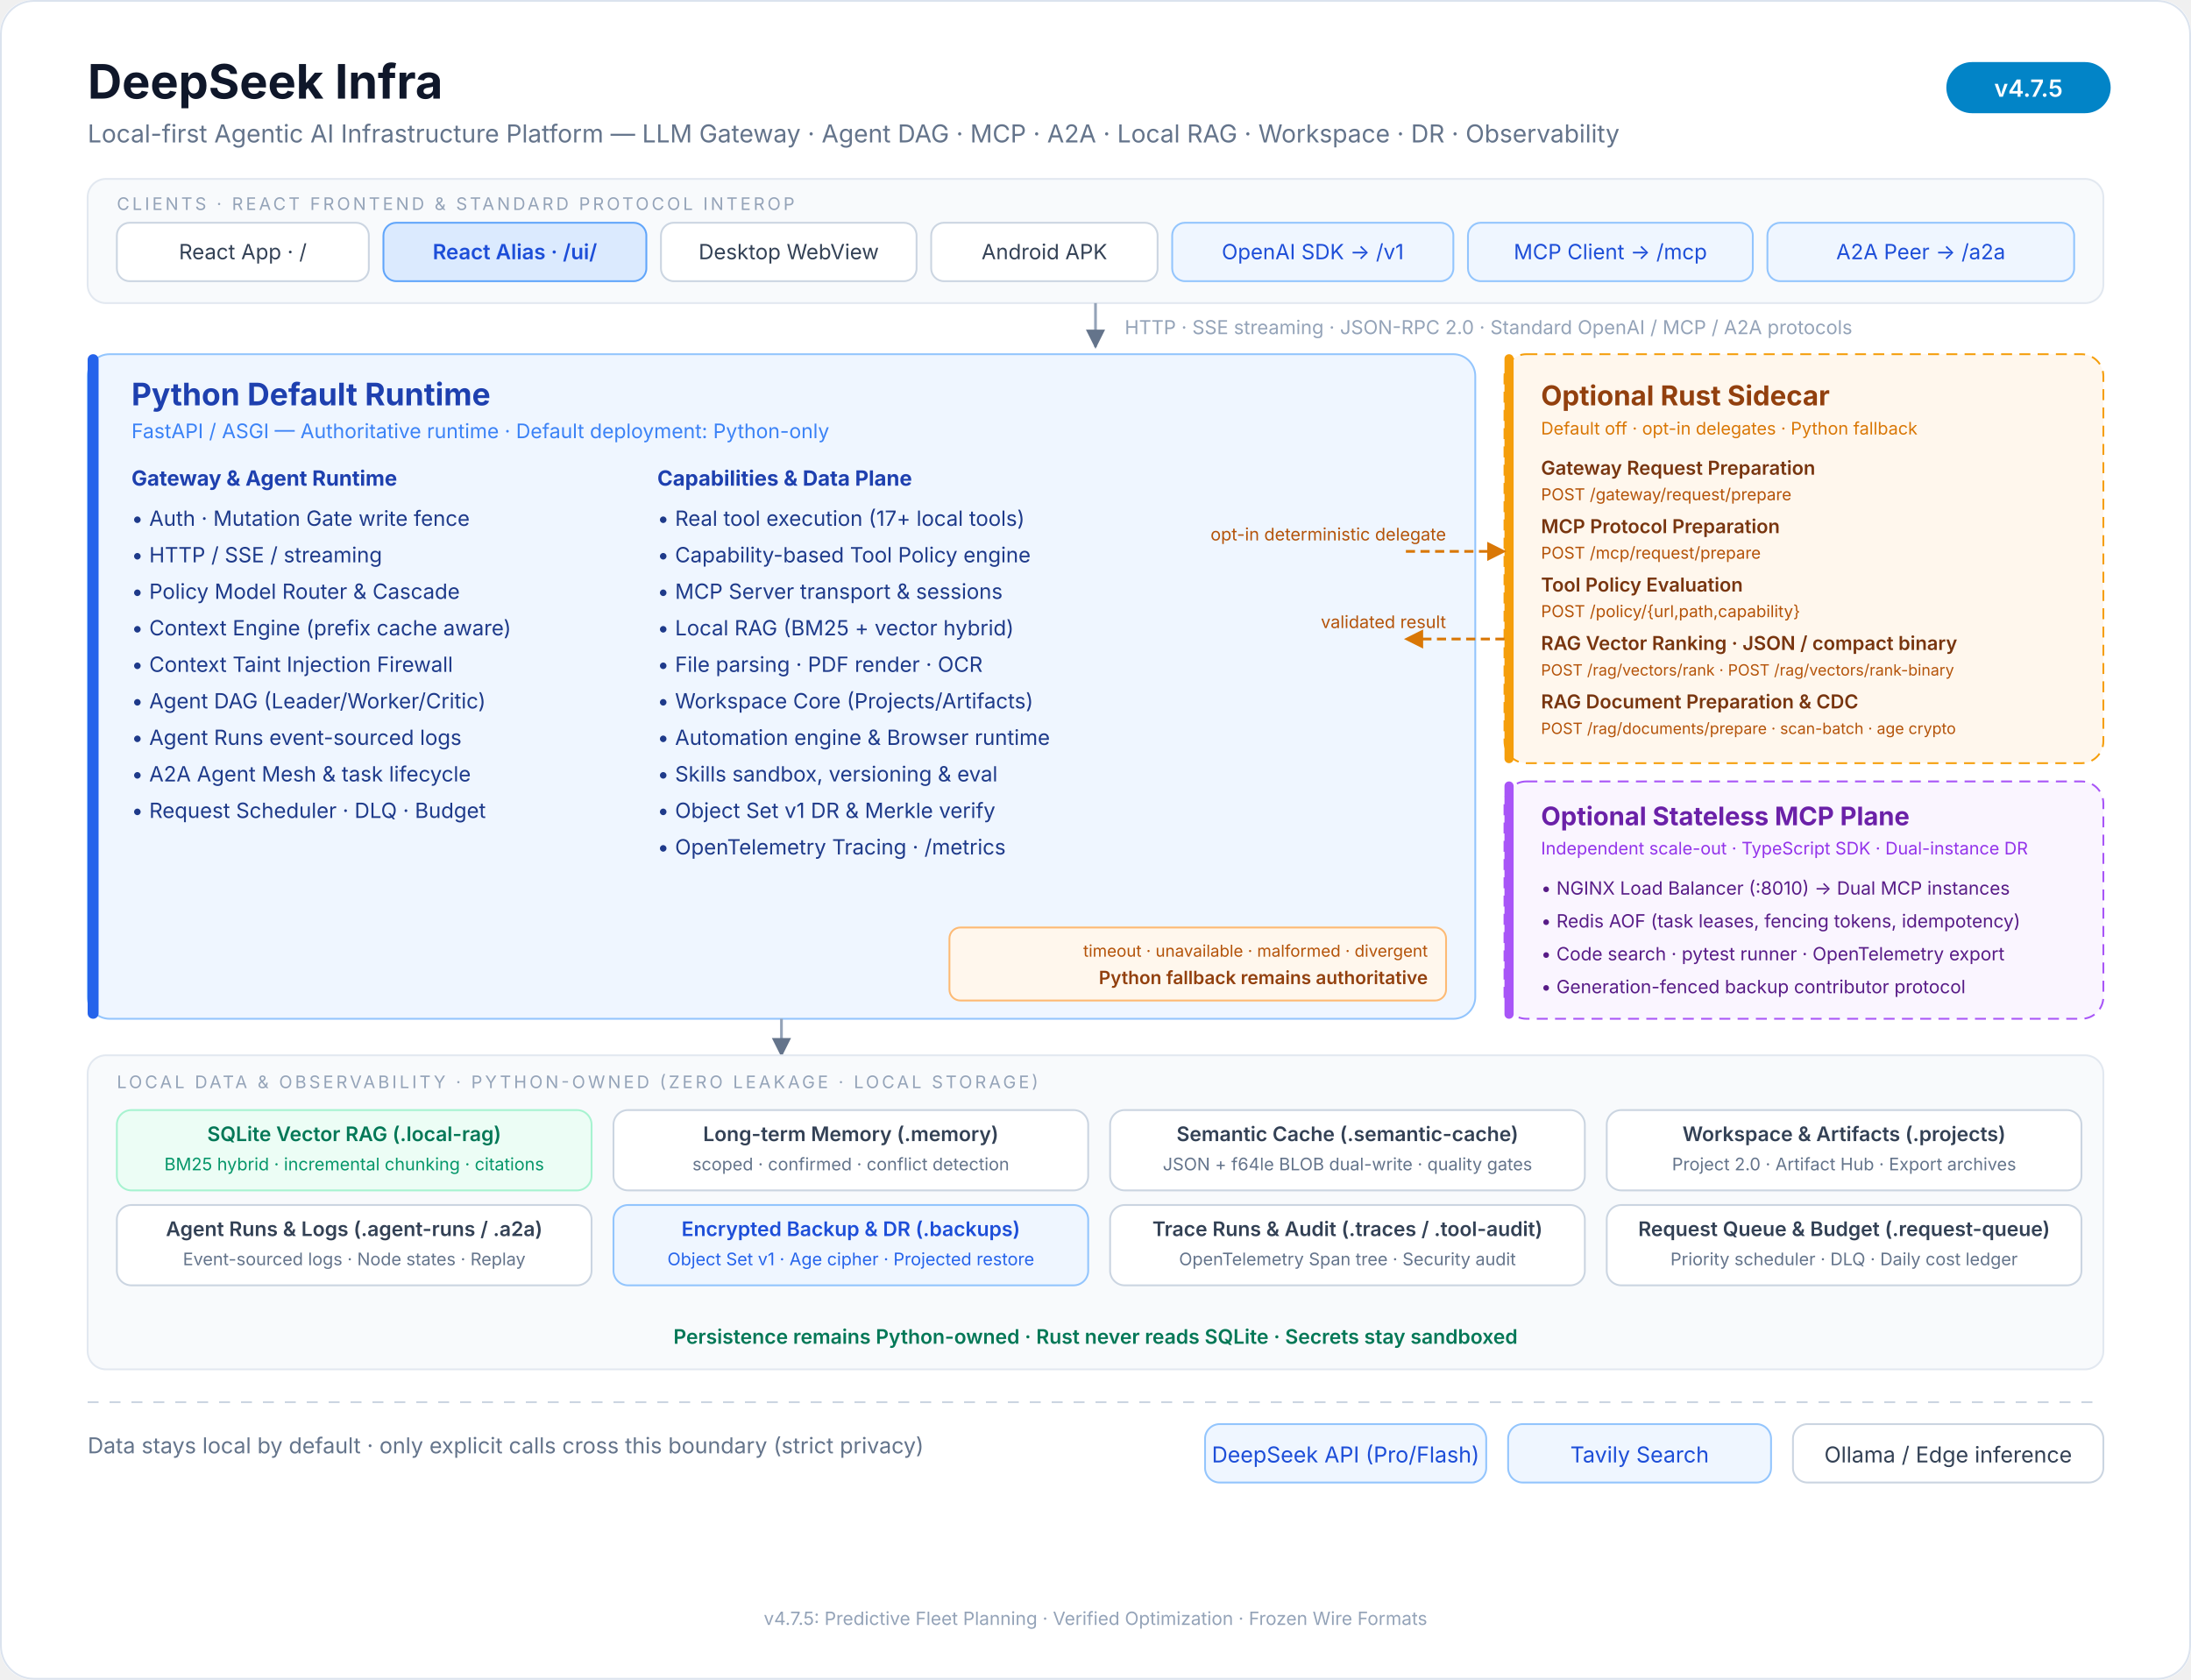
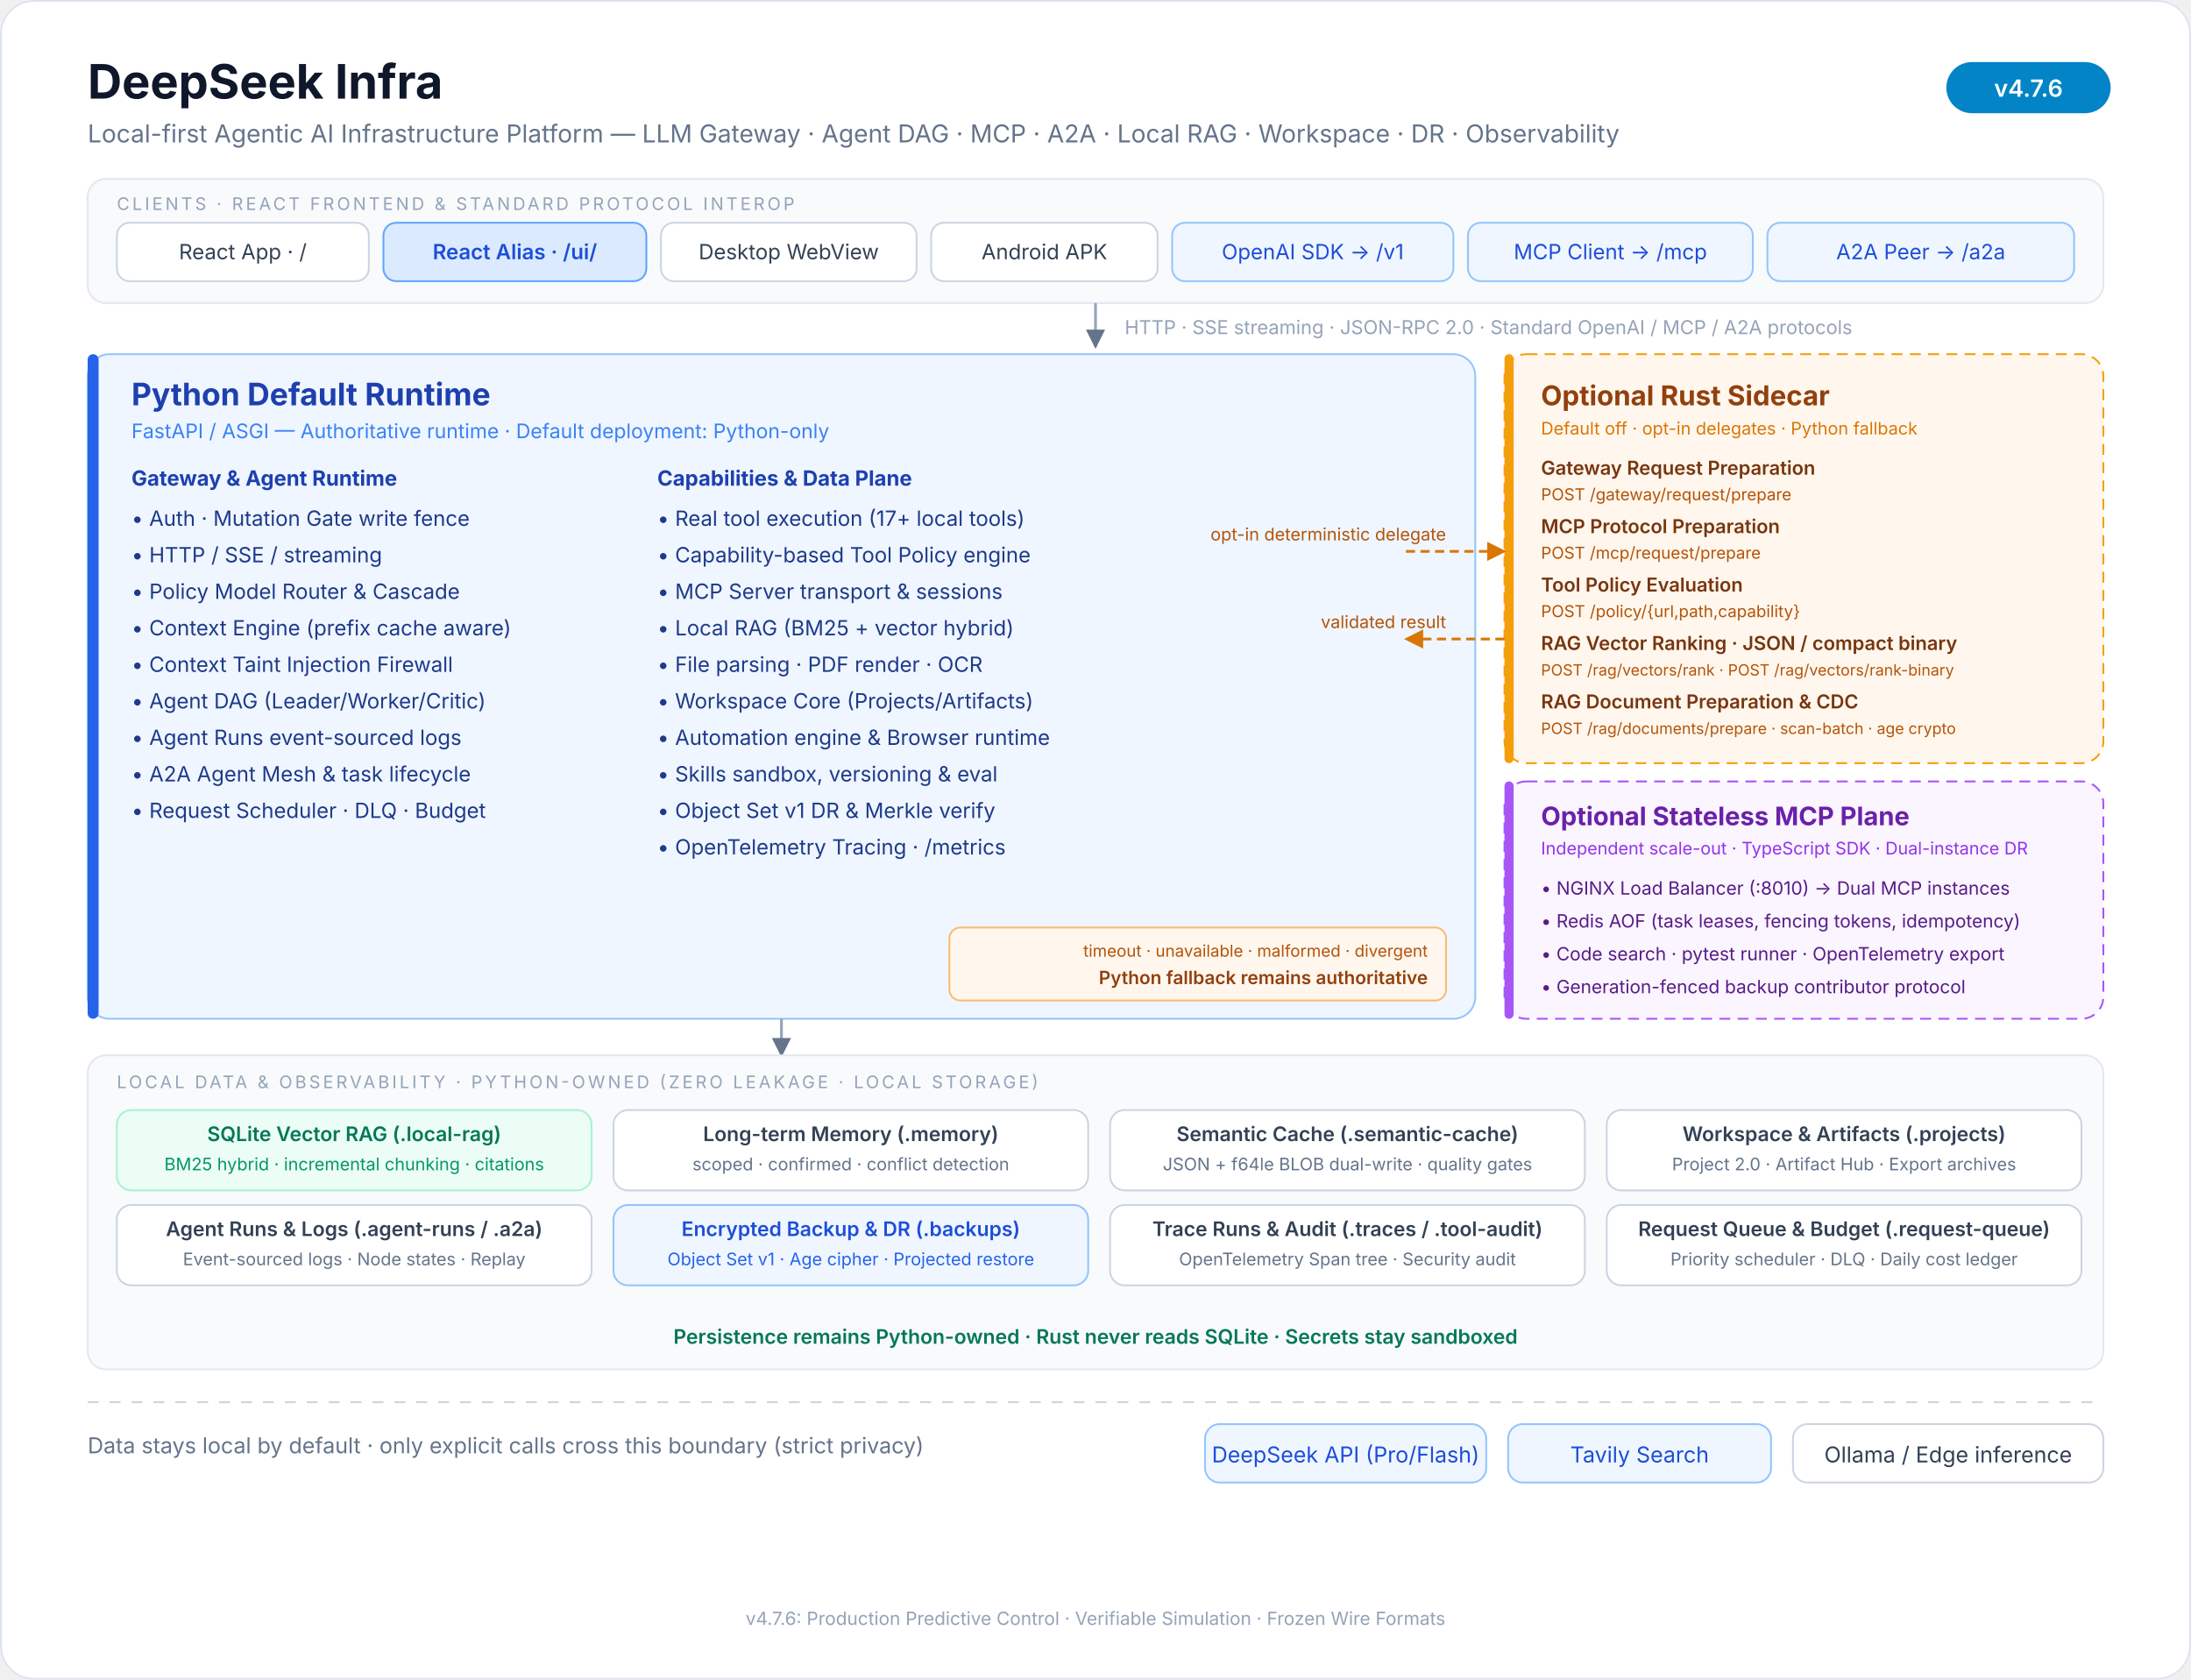
<svg xmlns="http://www.w3.org/2000/svg" viewBox="0 0 1200 920" font-family="ui-sans-serif, system-ui, -apple-system, 'Segoe UI', 'PingFang SC', 'Microsoft YaHei', sans-serif">
  <defs>
    <marker id="arrow" viewBox="0 0 10 10" refX="9" refY="5" markerWidth="7" markerHeight="7" orient="auto-start-reverse">
      <path d="M 0 0 L 10 5 L 0 10 z" fill="#64748b" />
    </marker>
    <marker id="rust-arrow" viewBox="0 0 10 10" refX="9" refY="5" markerWidth="7" markerHeight="7" orient="auto-start-reverse">
      <path d="M 0 0 L 10 5 L 0 10 z" fill="#d97706" />
    </marker>
  </defs>
  <rect x="0" y="0" width="1200" height="920" rx="18" fill="#ffffff" />
  <rect x="0.5" y="0.5" width="1199" height="919" rx="18" fill="none" stroke="#dbe3ee" />
  <text x="48" y="54" font-size="26" font-weight="700" fill="#0f172a">DeepSeek Infra</text>
  <text x="48" y="78" font-size="13.5" fill="#64748b">Local-first Agentic AI Infrastructure Platform — LLM Gateway · Agent DAG · MCP · A2A · Local RAG · Workspace · DR · Observability</text>
  <rect x="1066" y="34" width="90" height="28" rx="14" fill="#0284c7" />
-   <text x="1111" y="53" font-size="13" font-weight="600" fill="#ffffff" text-anchor="middle">v4.7.5</text>
+   <text x="1111" y="53" font-size="13" font-weight="600" fill="#ffffff" text-anchor="middle">v4.7.6</text>
  <rect x="48" y="98" width="1104" height="68" rx="10" fill="#f8fafc" stroke="#e2e8f0" />
  <text x="64" y="115" font-size="9.5" letter-spacing="1.5" fill="#94a3b8">CLIENTS · REACT FRONTEND &amp; STANDARD PROTOCOL INTEROP</text>
  <g font-size="11.5" fill="#334155" text-anchor="middle">
    <rect x="64" y="122" width="138" height="32" rx="7" fill="#ffffff" stroke="#cbd5e1" />
    <text x="133" y="142">React App · /</text>
    <rect x="210" y="122" width="144" height="32" rx="7" fill="#dbeafe" stroke="#60a5fa" />
    <text x="282" y="142" fill="#1d4ed8" font-weight="600">React Alias · /ui/</text>
    <rect x="362" y="122" width="140" height="32" rx="7" fill="#ffffff" stroke="#cbd5e1" />
    <text x="432" y="142">Desktop WebView</text>
    <rect x="510" y="122" width="124" height="32" rx="7" fill="#ffffff" stroke="#cbd5e1" />
    <text x="572" y="142">Android APK</text>
    <rect x="642" y="122" width="154" height="32" rx="7" fill="#eff6ff" stroke="#93c5fd" />
    <text x="719" y="142" fill="#1d4ed8">OpenAI SDK → /v1</text>
    <rect x="804" y="122" width="156" height="32" rx="7" fill="#eff6ff" stroke="#93c5fd" />
    <text x="882" y="142" fill="#1d4ed8">MCP Client → /mcp</text>
    <rect x="968" y="122" width="168" height="32" rx="7" fill="#eff6ff" stroke="#93c5fd" />
    <text x="1052" y="142" fill="#1d4ed8">A2A Peer → /a2a</text>
  </g>
  <line x1="600" y1="166" x2="600" y2="190" stroke="#94a3b8" stroke-width="1.5" marker-end="url(#arrow)" />
  <text x="616" y="183" font-size="10.5" fill="#94a3b8">HTTP · SSE streaming · JSON-RPC 2.0 · Standard OpenAI / MCP / A2A protocols</text>
  <rect x="48" y="194" width="760" height="364" rx="12" fill="#eff6ff" stroke="#93c5fd" />
  <rect x="48" y="194" width="6" height="364" rx="3" fill="#2563eb" />
  <text x="72" y="222" font-size="17" font-weight="700" fill="#1e40af">Python Default Runtime</text>
  <text x="72" y="240" font-size="11" fill="#3b82f6">FastAPI / ASGI — Authoritative runtime · Default deployment: Python-only</text>
  <g font-size="11.5" fill="#1e3a8a">
    <text x="72" y="266" font-weight="700" fill="#1e40af">Gateway &amp; Agent Runtime</text>
    <text x="72" y="288">• Auth · Mutation Gate write fence</text>
    <text x="72" y="308">• HTTP / SSE / streaming</text>
    <text x="72" y="328">• Policy Model Router &amp; Cascade</text>
    <text x="72" y="348">• Context Engine (prefix cache aware)</text>
    <text x="72" y="368">• Context Taint Injection Firewall</text>
    <text x="72" y="388">• Agent DAG (Leader/Worker/Critic)</text>
    <text x="72" y="408">• Agent Runs event-sourced logs</text>
    <text x="72" y="428">• A2A Agent Mesh &amp; task lifecycle</text>
    <text x="72" y="448">• Request Scheduler · DLQ · Budget</text>
    <text x="360" y="266" font-weight="700" fill="#1e40af">Capabilities &amp; Data Plane</text>
    <text x="360" y="288">• Real tool execution (17+ local tools)</text>
    <text x="360" y="308">• Capability-based Tool Policy engine</text>
    <text x="360" y="328">• MCP Server transport &amp; sessions</text>
    <text x="360" y="348">• Local RAG (BM25 + vector hybrid)</text>
    <text x="360" y="368">• File parsing · PDF render · OCR</text>
    <text x="360" y="388">• Workspace Core (Projects/Artifacts)</text>
    <text x="360" y="408">• Automation engine &amp; Browser runtime</text>
    <text x="360" y="428">• Skills sandbox, versioning &amp; eval</text>
    <text x="360" y="448">• Object Set v1 DR &amp; Merkle verify</text>
    <text x="360" y="468">• OpenTelemetry Tracing · /metrics</text>
  </g>
  <rect x="824" y="194" width="328" height="224" rx="12" fill="#fff7ed" stroke="#f59e0b" stroke-dasharray="6 4" />
  <rect x="824" y="194" width="5" height="224" rx="2.5" fill="#f59e0b" />
  <text x="844" y="222" font-size="15" font-weight="700" fill="#92400e">Optional Rust Sidecar</text>
  <text x="844" y="238" font-size="9.5" fill="#d97706">Default off · opt-in delegates · Python fallback</text>
  <g font-size="10.5" fill="#78350f">
    <text x="844" y="260" font-weight="600">Gateway Request Preparation</text>
    <text x="844" y="274" font-size="9" fill="#b45309">POST /gateway/request/prepare</text>
    <text x="844" y="292" font-weight="600">MCP Protocol Preparation</text>
    <text x="844" y="306" font-size="9" fill="#b45309">POST /mcp/request/prepare</text>
    <text x="844" y="324" font-weight="600">Tool Policy Evaluation</text>
    <text x="844" y="338" font-size="9" fill="#b45309">POST /policy/{url,path,capability}</text>
    <text x="844" y="356" font-weight="600">RAG Vector Ranking · JSON / compact binary</text>
    <text x="844" y="370" font-size="8.5" fill="#b45309">POST /rag/vectors/rank · POST /rag/vectors/rank-binary</text>
    <text x="844" y="388" font-weight="600">RAG Document Preparation &amp; CDC</text>
    <text x="844" y="402" font-size="8.5" fill="#b45309">POST /rag/documents/prepare · scan-batch · age crypto</text>
  </g>
  <rect x="824" y="428" width="328" height="130" rx="12" fill="#faf5ff" stroke="#a855f7" stroke-dasharray="6 4" />
  <rect x="824" y="428" width="5" height="130" rx="2.5" fill="#a855f7" />
  <text x="844" y="452" font-size="14" font-weight="700" fill="#6b21a8">Optional Stateless MCP Plane</text>
  <text x="844" y="468" font-size="9.5" fill="#9333ea">Independent scale-out · TypeScript SDK · Dual-instance DR</text>
  <g font-size="10" fill="#581c87">
    <text x="844" y="490">• NGINX Load Balancer (:8010) → Dual MCP instances</text>
    <text x="844" y="508">• Redis AOF (task leases, fencing tokens, idempotency)</text>
    <text x="844" y="526">• Code search · pytest runner · OpenTelemetry export</text>
    <text x="844" y="544">• Generation-fenced backup contributor protocol</text>
  </g>
  <text x="792" y="296" font-size="9.5" fill="#b45309" text-anchor="end">opt-in deterministic delegate</text>
  <line x1="770" y1="302" x2="824" y2="302" stroke="#d97706" stroke-width="1.5" stroke-dasharray="5 3" marker-end="url(#rust-arrow)" />
  <line x1="824" y1="350" x2="770" y2="350" stroke="#d97706" stroke-width="1.5" stroke-dasharray="5 3" marker-end="url(#rust-arrow)" />
  <text x="792" y="344" font-size="9.5" fill="#b45309" text-anchor="end">validated result</text>
  <rect x="520" y="508" width="272" height="40" rx="6" fill="#fff7ed" stroke="#fdba74" />
  <text x="782" y="524" font-size="9" fill="#b45309" text-anchor="end">timeout · unavailable · malformed · divergent</text>
  <text x="782" y="539" font-size="10" fill="#92400e" text-anchor="end" font-weight="600">Python fallback remains authoritative</text>
  <line x1="428" y1="558" x2="428" y2="578" stroke="#94a3b8" stroke-width="1.5" marker-end="url(#arrow)" />
  <rect x="48" y="578" width="1104" height="172" rx="10" fill="#f8fafc" stroke="#e2e8f0" />
  <text x="64" y="596" font-size="9.5" letter-spacing="1.5" fill="#94a3b8">LOCAL DATA &amp; OBSERVABILITY · PYTHON-OWNED (ZERO LEAKAGE · LOCAL STORAGE)</text>
  <g font-size="11" fill="#334155" text-anchor="middle">
    <rect x="64" y="608" width="260" height="44" rx="8" fill="#ecfdf5" stroke="#a7f3d0" />
    <text x="194" y="625" fill="#047857" font-weight="600">SQLite Vector RAG (.local-rag)</text>
    <text x="194" y="641" font-size="9.5" fill="#059669">BM25 hybrid · incremental chunking · citations</text>
    <rect x="336" y="608" width="260" height="44" rx="8" fill="#ffffff" stroke="#cbd5e1" />
    <text x="466" y="625" font-weight="600">Long-term Memory (.memory)</text>
    <text x="466" y="641" font-size="9.5" fill="#64748b">scoped · confirmed · conflict detection</text>
    <rect x="608" y="608" width="260" height="44" rx="8" fill="#ffffff" stroke="#cbd5e1" />
    <text x="738" y="625" font-weight="600">Semantic Cache (.semantic-cache)</text>
    <text x="738" y="641" font-size="9.5" fill="#64748b">JSON + f64le BLOB dual-write · quality gates</text>
    <rect x="880" y="608" width="260" height="44" rx="8" fill="#ffffff" stroke="#cbd5e1" />
    <text x="1010" y="625" font-weight="600">Workspace &amp; Artifacts (.projects)</text>
    <text x="1010" y="641" font-size="9.5" fill="#64748b">Project 2.0 · Artifact Hub · Export archives</text>
    <rect x="64" y="660" width="260" height="44" rx="8" fill="#ffffff" stroke="#cbd5e1" />
    <text x="194" y="677" font-weight="600">Agent Runs &amp; Logs (.agent-runs / .a2a)</text>
    <text x="194" y="693" font-size="9.5" fill="#64748b">Event-sourced logs · Node states · Replay</text>
    <rect x="336" y="660" width="260" height="44" rx="8" fill="#eff6ff" stroke="#93c5fd" />
    <text x="466" y="677" fill="#1d4ed8" font-weight="600">Encrypted Backup &amp; DR (.backups)</text>
    <text x="466" y="693" font-size="9.5" fill="#2563eb">Object Set v1 · Age cipher · Projected restore</text>
    <rect x="608" y="660" width="260" height="44" rx="8" fill="#ffffff" stroke="#cbd5e1" />
    <text x="738" y="677" font-weight="600">Trace Runs &amp; Audit (.traces / .tool-audit)</text>
    <text x="738" y="693" font-size="9.5" fill="#64748b">OpenTelemetry Span tree · Security audit</text>
    <rect x="880" y="660" width="260" height="44" rx="8" fill="#ffffff" stroke="#cbd5e1" />
    <text x="1010" y="677" font-weight="600">Request Queue &amp; Budget (.request-queue)</text>
    <text x="1010" y="693" font-size="9.5" fill="#64748b">Priority scheduler · DLQ · Daily cost ledger</text>
  </g>
  <text x="600" y="736" font-size="11" fill="#047857" text-anchor="middle" font-weight="600">Persistence remains Python-owned · Rust never reads SQLite · Secrets stay sandboxed</text>
  <line x1="48" y1="768" x2="1152" y2="768" stroke="#cbd5e1" stroke-dasharray="6 6" />
  <text x="48" y="796" font-size="12" fill="#64748b">Data stays local by default · only explicit calls cross this boundary (strict privacy)</text>
  <g font-size="12" text-anchor="middle">
    <rect x="660" y="780" width="154" height="32" rx="8" fill="#eff6ff" stroke="#93c5fd" />
    <text x="737" y="801" fill="#1d4ed8">DeepSeek API (Pro/Flash)</text>
    <rect x="826" y="780" width="144" height="32" rx="8" fill="#eff6ff" stroke="#93c5fd" />
    <text x="898" y="801" fill="#1d4ed8">Tavily Search</text>
    <rect x="982" y="780" width="170" height="32" rx="8" fill="#ffffff" stroke="#cbd5e1" />
    <text x="1067" y="801" fill="#334155">Ollama / Edge inference</text>
  </g>
-   <text x="600" y="890" font-size="10" fill="#94a3b8" text-anchor="middle">v4.7.5: Predictive Fleet Planning · Verified Optimization · Frozen Wire Formats</text>
+   <text x="600" y="890" font-size="10" fill="#94a3b8" text-anchor="middle">v4.7.6: Production Predictive Control · Verifiable Simulation · Frozen Wire Formats</text>
</svg>
